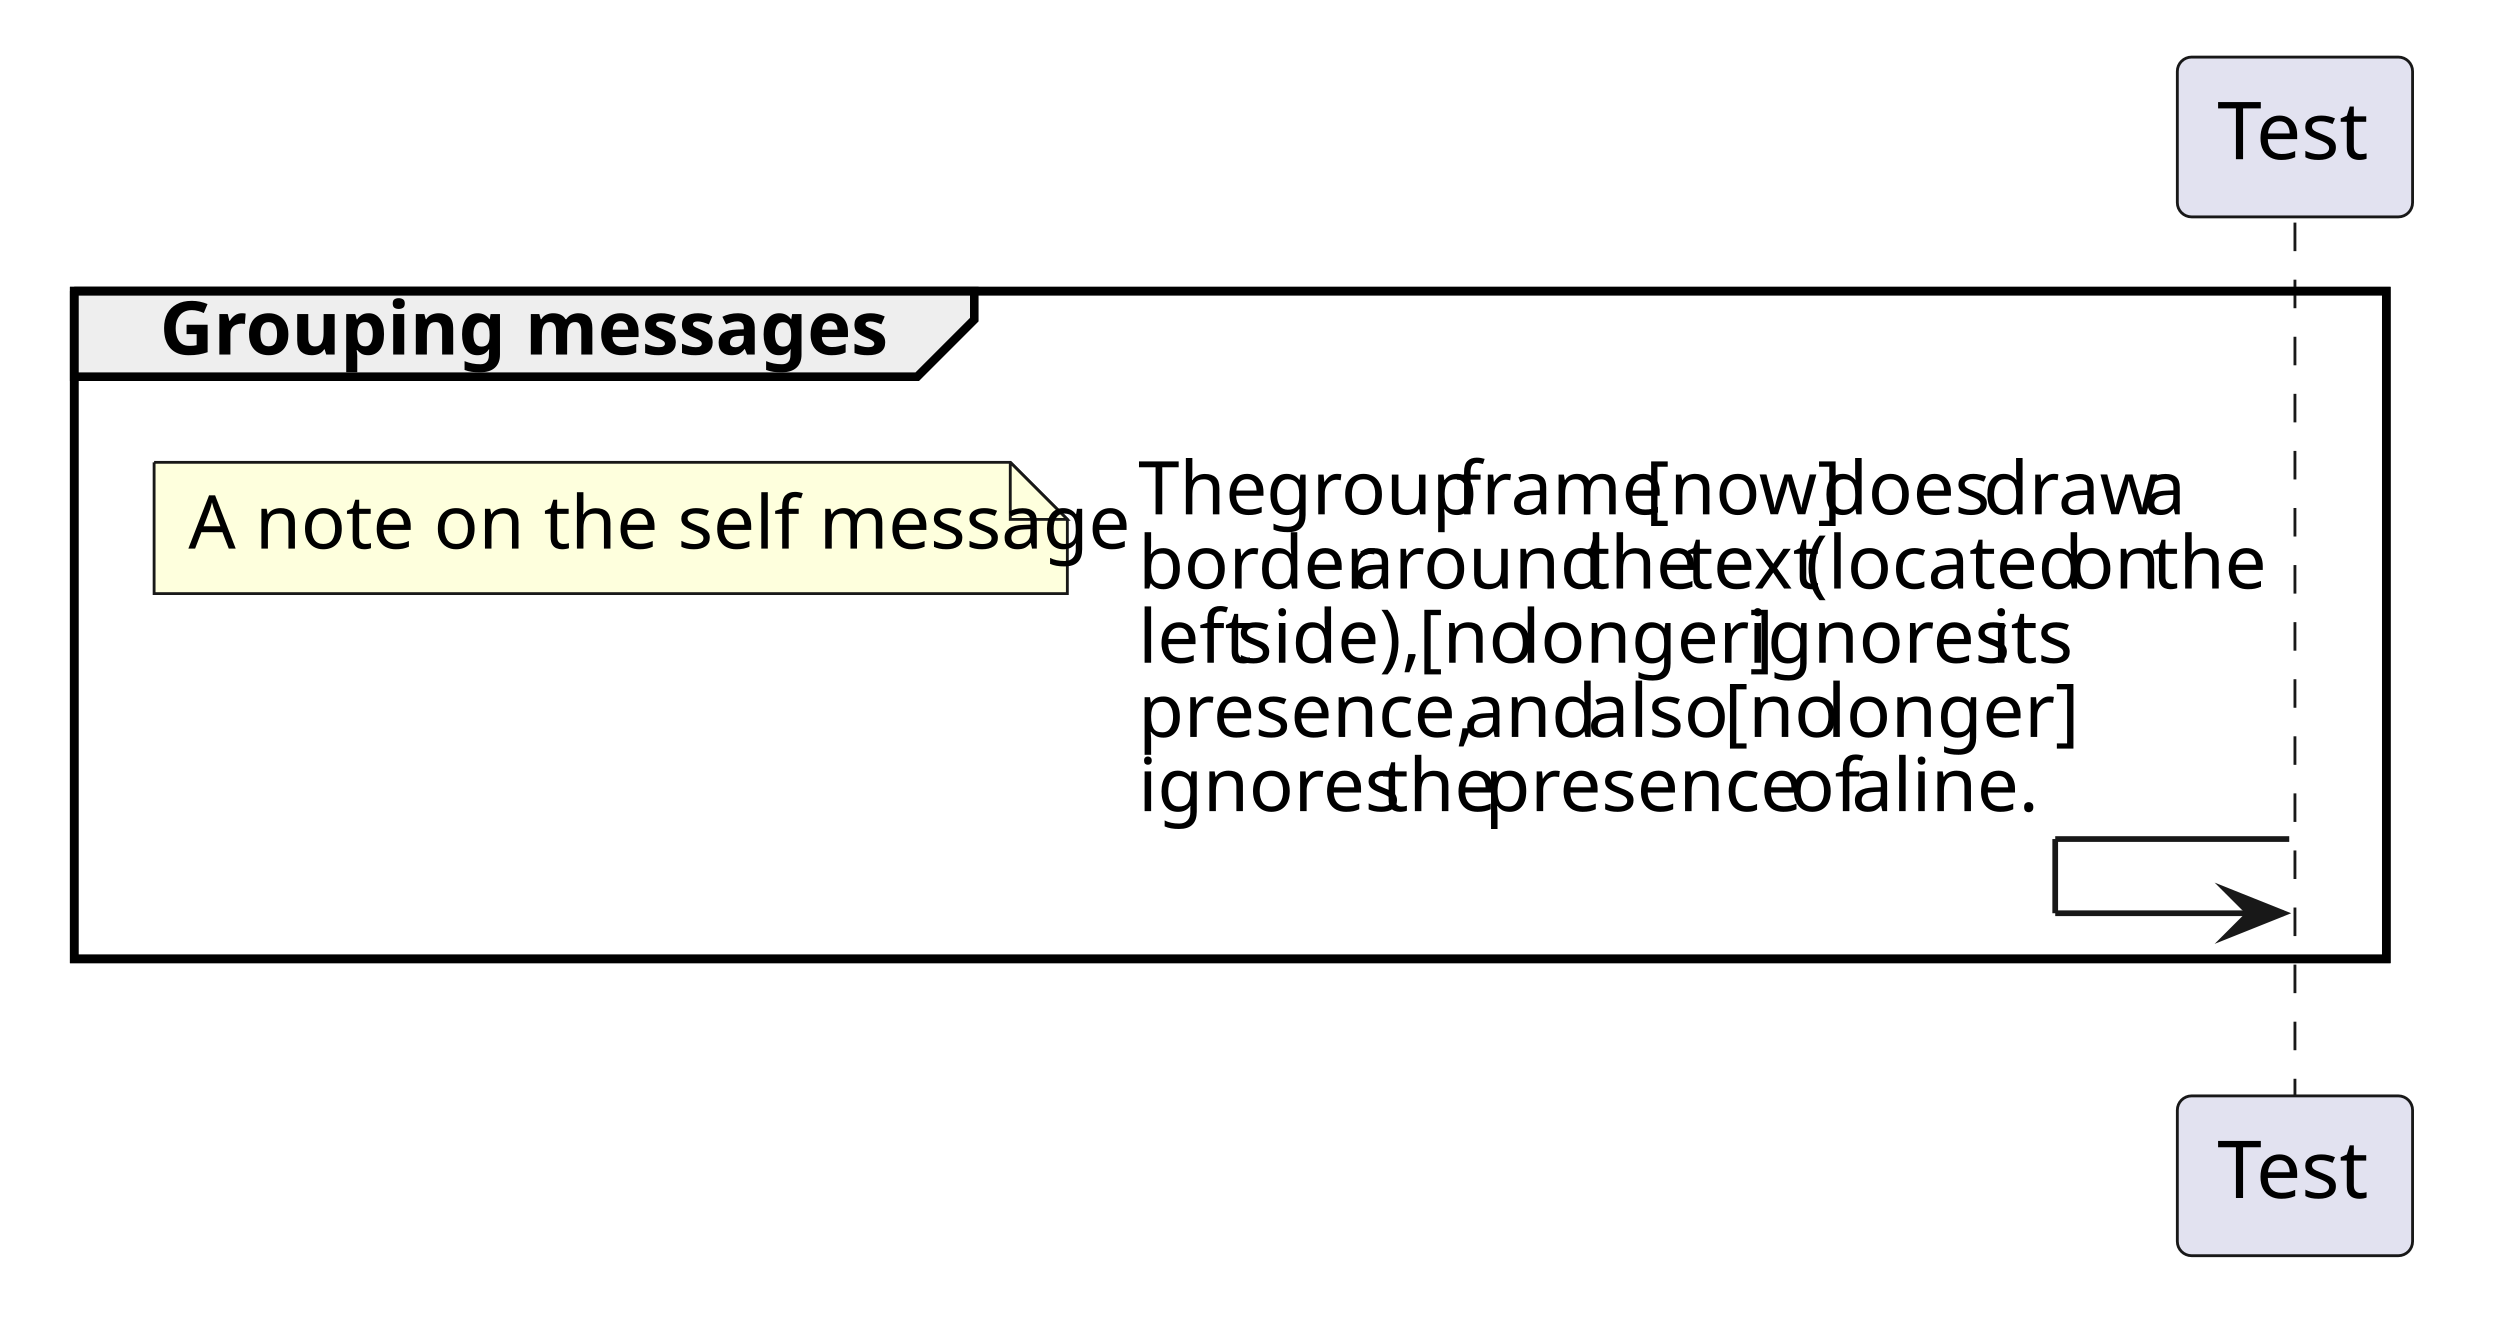
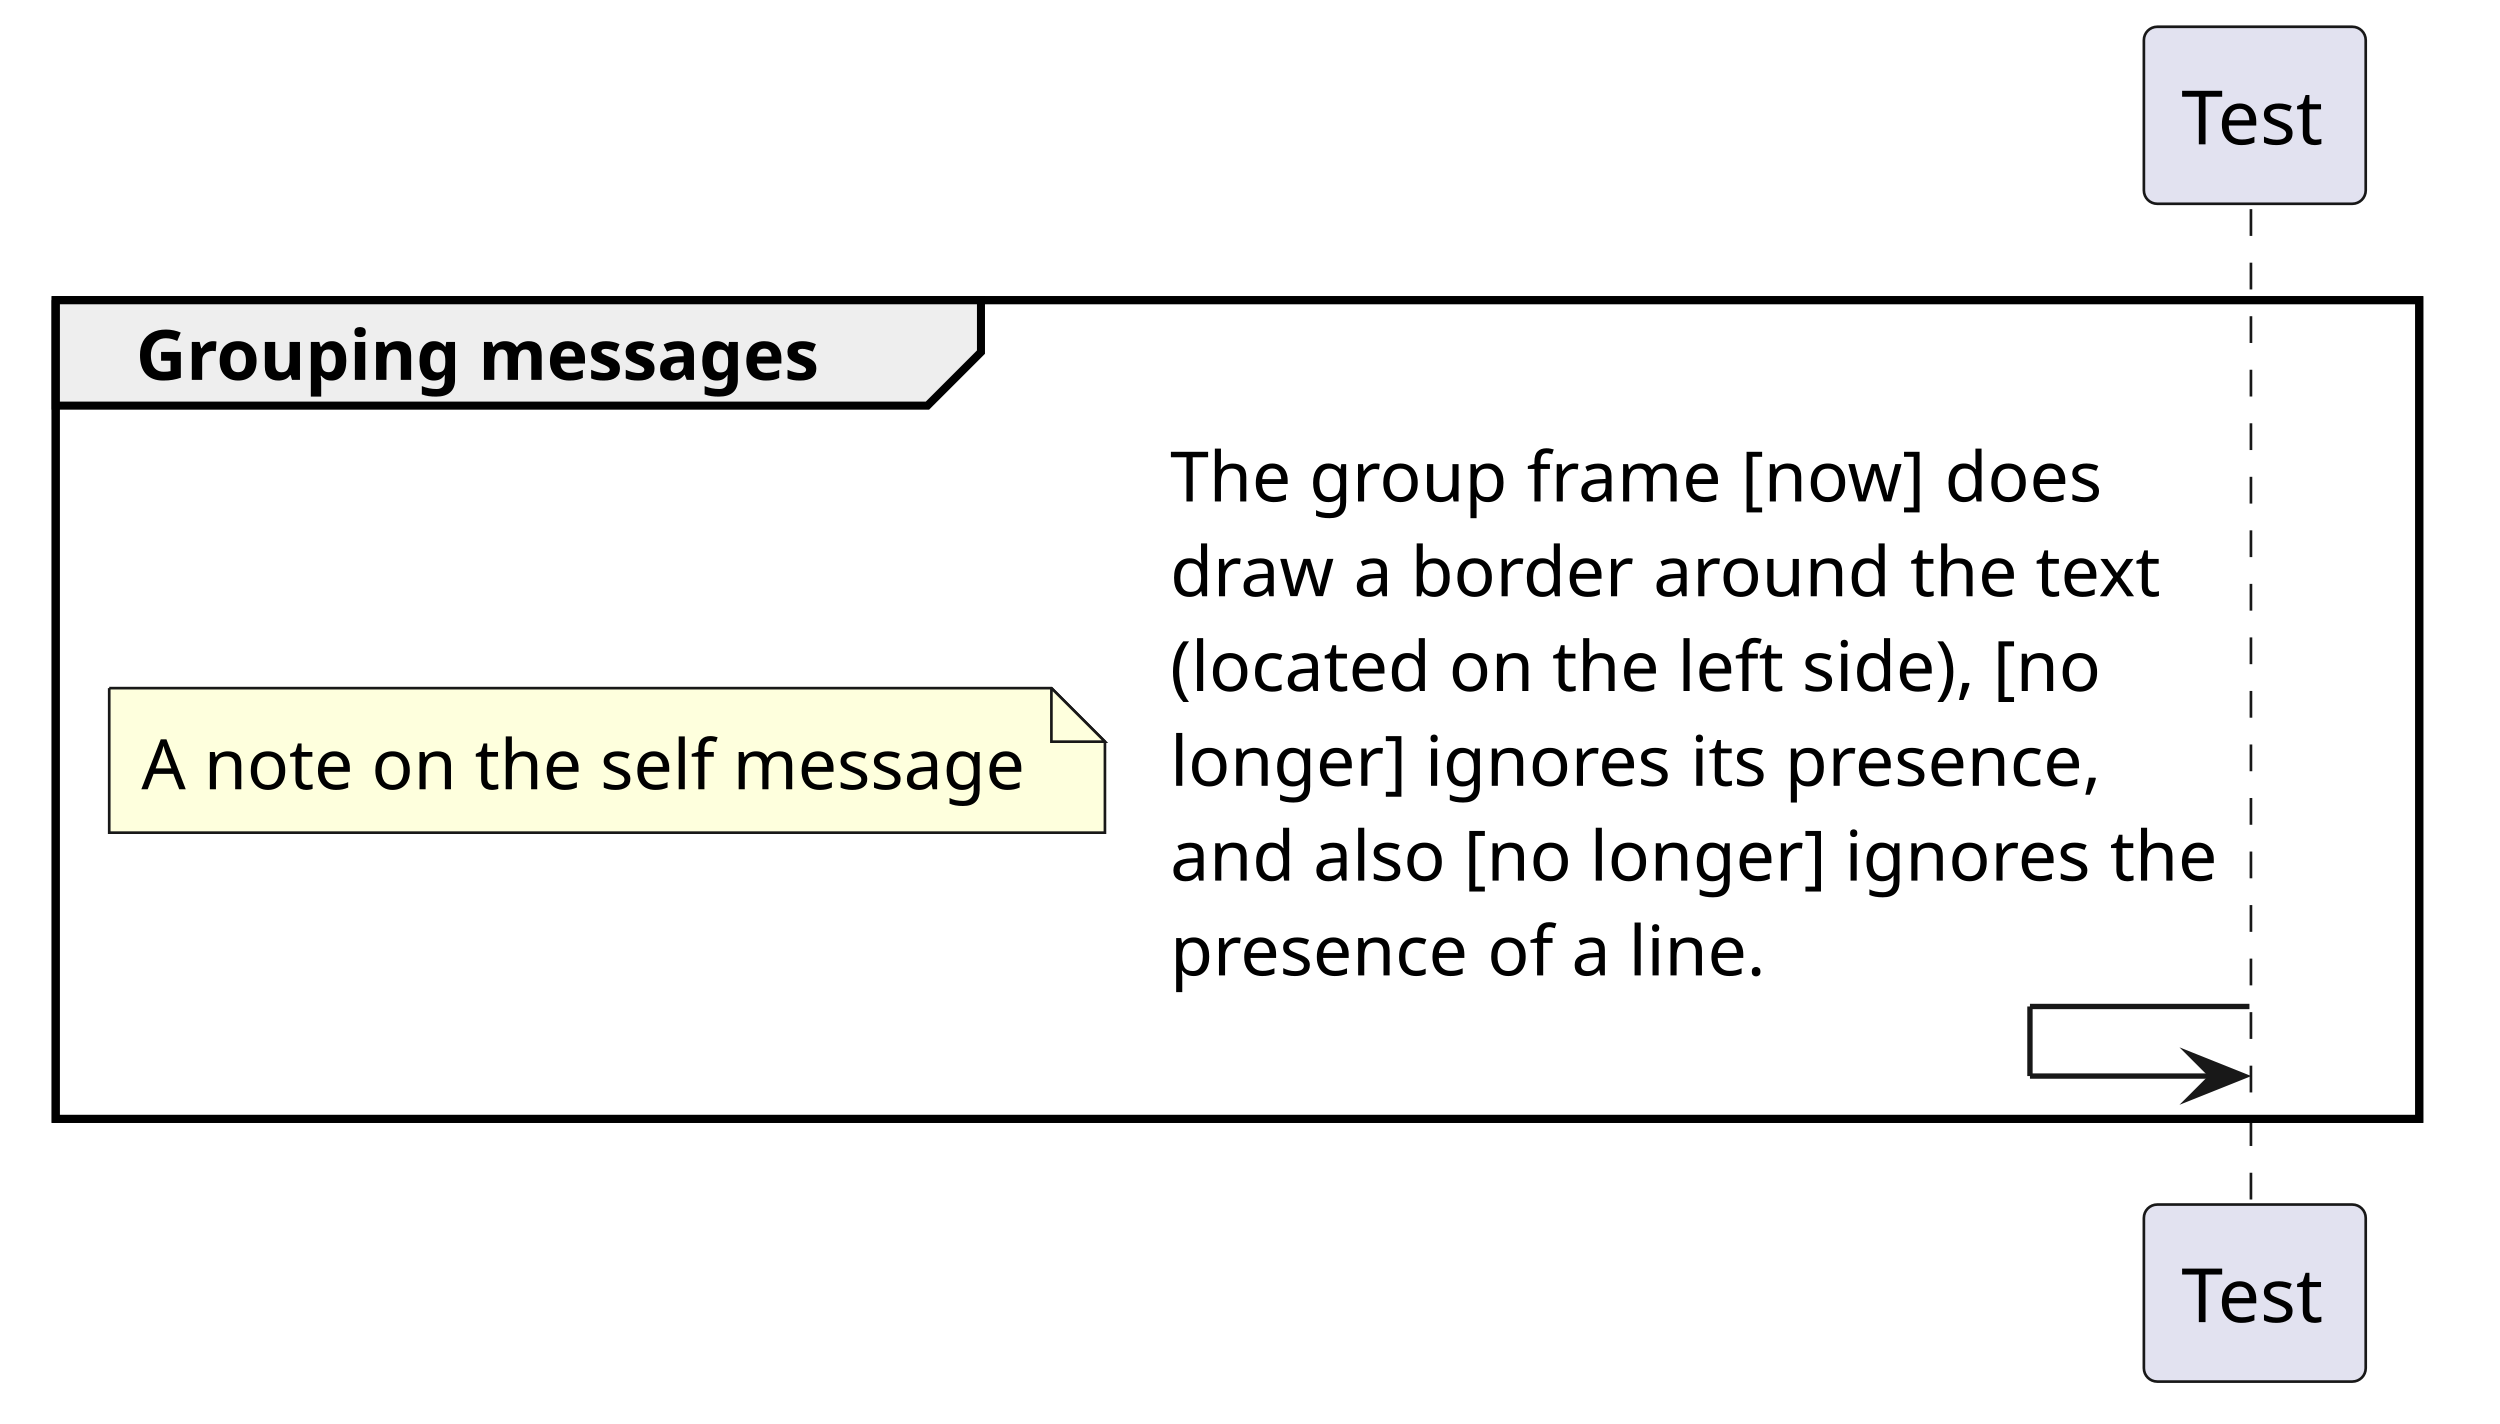
- <svg xmlns="http://www.w3.org/2000/svg" contentStyleType="text/css" data-diagram-type="SEQUENCE" height="232px" preserveAspectRatio="none" style="width:438px;height:232px;background:#FFFFFF;" version="1.1" viewBox="0 0 438 232" width="438px" zoomAndPan="magnify">
+ <svg xmlns="http://www.w3.org/2000/svg" contentStyleType="text/css" data-diagram-type="SEQUENCE" height="266px" preserveAspectRatio="none" style="width:467px;height:266px;background:#FFFFFF;" version="1.1" viewBox="0 0 467 266" width="467px" zoomAndPan="magnify">
  <defs />
-   <g font-family="sans-serif" lengthAdjust="spacing">
-     <rect fill="none" height="117" style="stroke:#000;stroke-width:1.5;" width="405.075" x="13" y="51" />
-     <g>
-       <rect fill="#000" fill-opacity="0" height="153" width="8" x="398.575" y="39" />
-       <line style="stroke:#181818;stroke-width:0.5;stroke-dasharray:5,5;" x1="402.075" x2="402.075" y1="39" y2="192" />
+   <g>
+     <rect fill="none" height="152.942" style="stroke:#000000;stroke-width:1.5;" width="441.514" x="10.402" y="56.068" />
+     <g class="participant-lifeline" data-entity-uid="part1" data-qualified-name="Test" data-source-line="6" id="part1-lifeline">
+       <g>
+         <rect fill="#000000" fill-opacity="0" height="186.942" width="8" x="417.196" y="39.068" />
+         <line style="stroke:#181818;stroke-width:0.5;stroke-dasharray:5,5;" x1="420.476" x2="420.476" y1="39.068" y2="226.01" />
+       </g>
    </g>
-     <rect fill="#E2E2F0" height="28" rx="2.5" ry="2.5" style="stroke:#181818;stroke-width:0.5;" width="41.213" x="381.469" y="10" />
-     <text fill="#000" font-size="14" textLength="27.213" x="388.469" y="27.889">Test</text>
-     <rect fill="#E2E2F0" height="28" rx="2.5" ry="2.5" style="stroke:#181818;stroke-width:0.5;" width="41.213" x="381.469" y="192" />
-     <text fill="#000" font-size="14" textLength="27.213" x="388.469" y="209.889">Test</text>
-     <path d="M13,51 L170.694,51 L170.694,56 L160.694,66 L13,66 L13,51" fill="#EEE" style="stroke:#000;stroke-width:1.5;" />
-     <rect fill="none" height="117" style="stroke:#000;stroke-width:1.5;" width="405.075" x="13" y="51" />
-     <text fill="#000" font-size="13" font-weight="700" textLength="112.694" x="28" y="62.111">Grouping messages</text>
-     <line style="stroke:#181818;stroke-width:1;" x1="360.075" x2="401.075" y1="147" y2="147" />
-     <line style="stroke:#181818;stroke-width:1;" x1="360.075" x2="360.075" y1="147" y2="160" />
-     <line style="stroke:#181818;stroke-width:1;" x1="360.075" x2="400.075" y1="160" y2="160" />
-     <polygon fill="#181818" points="390.075,156,400.075,160,390.075,164,394.075,160" style="stroke:#181818;stroke-width:1;stroke-linejoin:miter;stroke-miterlimit:10;" />
-     <text fill="#000" font-size="13" textLength="22.425" x="199.425" y="90.111">The</text>
-     <text fill="#000" font-size="13" x="221.85" y="90.111"> </text>
-     <text fill="#000" font-size="13" textLength="33.231" x="221.85" y="90.111">group</text>
-     <text fill="#000" font-size="13" x="255.081" y="90.111"> </text>
-     <text fill="#000" font-size="13" textLength="33.15" x="255.081" y="90.111">frame</text>
-     <text fill="#000" font-size="13" x="288.231" y="90.111"> </text>
-     <text fill="#000" font-size="13" textLength="31.038" x="288.231" y="90.111">[now]</text>
-     <text fill="#000" font-size="13" x="319.269" y="90.111"> </text>
-     <text fill="#000" font-size="13" textLength="28.194" x="319.269" y="90.111">does</text>
-     <text fill="#000" font-size="13" x="347.463" y="90.111"> </text>
-     <text fill="#000" font-size="13" textLength="28.194" x="347.463" y="90.111">draw</text>
-     <text fill="#000" font-size="13" x="375.656" y="90.111"> </text>
-     <text fill="#000" font-size="13" x="375.656" y="90.111">a</text>
-     <text fill="#000" font-size="13" textLength="37.537" x="199.425" y="103.111">border</text>
-     <text fill="#000" font-size="13" x="236.963" y="103.111"> </text>
-     <text fill="#000" font-size="13" textLength="40.463" x="236.963" y="103.111">around</text>
-     <text fill="#000" font-size="13" x="277.425" y="103.111"> </text>
-     <text fill="#000" font-size="13" textLength="18.038" x="277.425" y="103.111">the</text>
-     <text fill="#000" font-size="13" x="295.463" y="103.111"> </text>
-     <text fill="#000" font-size="13" textLength="20.881" x="295.463" y="103.111">text</text>
-     <text fill="#000" font-size="13" x="316.344" y="103.111"> </text>
-     <text fill="#000" font-size="13" textLength="46.231" x="316.344" y="103.111">(located</text>
-     <text fill="#000" font-size="13" x="362.575" y="103.111"> </text>
-     <text fill="#000" font-size="13" textLength="14.463" x="362.575" y="103.111">on</text>
-     <text fill="#000" font-size="13" x="377.038" y="103.111"> </text>
-     <text fill="#000" font-size="13" textLength="18.038" x="377.038" y="103.111">the</text>
-     <text fill="#000" font-size="13" textLength="17.306" x="199.425" y="116.111">left</text>
-     <text fill="#000" font-size="13" x="216.731" y="116.111"> </text>
-     <text fill="#000" font-size="13" textLength="31.769" x="216.731" y="116.111">side),</text>
-     <text fill="#000" font-size="13" x="248.5" y="116.111"> </text>
-     <text fill="#000" font-size="13" textLength="18.038" x="248.5" y="116.111">[no</text>
-     <text fill="#000" font-size="13" x="266.538" y="116.111"> </text>
-     <text fill="#000" font-size="13" textLength="39.731" x="266.538" y="116.111">longer]</text>
-     <text fill="#000" font-size="13" x="306.269" y="116.111"> </text>
-     <text fill="#000" font-size="13" textLength="42.656" x="306.269" y="116.111">ignores</text>
-     <text fill="#000" font-size="13" x="348.925" y="116.111"> </text>
-     <text fill="#000" font-size="13" textLength="13" x="348.925" y="116.111">its</text>
-     <text fill="#000" font-size="13" textLength="57.038" x="199.425" y="129.111">presence,</text>
-     <text fill="#000" font-size="13" x="256.463" y="129.111"> </text>
-     <text fill="#000" font-size="13" textLength="21.694" x="256.463" y="129.111">and</text>
-     <text fill="#000" font-size="13" x="278.156" y="129.111"> </text>
-     <text fill="#000" font-size="13" textLength="23.888" x="278.156" y="129.111">also</text>
-     <text fill="#000" font-size="13" x="302.044" y="129.111"> </text>
-     <text fill="#000" font-size="13" textLength="18.038" x="302.044" y="129.111">[no</text>
-     <text fill="#000" font-size="13" x="320.081" y="129.111"> </text>
-     <text fill="#000" font-size="13" textLength="39.731" x="320.081" y="129.111">longer]</text>
-     <text fill="#000" font-size="13" textLength="42.656" x="199.425" y="142.111">ignores</text>
-     <text fill="#000" font-size="13" x="242.081" y="142.111"> </text>
-     <text fill="#000" font-size="13" textLength="18.038" x="242.081" y="142.111">the</text>
-     <text fill="#000" font-size="13" x="260.119" y="142.111"> </text>
-     <text fill="#000" font-size="13" textLength="53.463" x="260.119" y="142.111">presence</text>
-     <text fill="#000" font-size="13" x="313.581" y="142.111"> </text>
-     <text fill="#000" font-size="13" textLength="10.806" x="313.581" y="142.111">of</text>
-     <text fill="#000" font-size="13" x="324.388" y="142.111"> </text>
-     <text fill="#000" font-size="13" x="324.388" y="142.111">a</text>
-     <text fill="#000" font-size="13" x="331.619" y="142.111"> </text>
-     <text fill="#000" font-size="13" textLength="23.888" x="331.619" y="142.111">line.</text>
-     <path d="M27,81 L27,104 L187,104 L187,91 L177,81 L27,81" fill="#FEFFDD" style="stroke:#181818;stroke-width:0.5;" />
-     <path d="M177,81 L177,91 L187,91 L177,81" fill="#FEFFDD" style="stroke:#181818;stroke-width:0.5;" />
-     <text fill="#000" font-size="13" textLength="139.425" x="33" y="96.111">A note on the self message</text>
+     <g class="participant participant-head" data-entity-uid="part1" data-qualified-name="Test" data-source-line="6" id="part1-head">
+       <rect fill="#E2E2F0" height="33.068" rx="2.5" ry="2.5" style="stroke:#181818;stroke-width:0.5;" width="41.44" x="400.476" y="5" />
+       <text fill="#000000" font-family="sans-serif" font-size="14" lengthAdjust="spacing" textLength="27.44" x="407.476" y="26.966">Test</text>
+     </g>
+     <g class="participant participant-tail" data-entity-uid="part1" data-qualified-name="Test" data-source-line="6" id="part1-tail">
+       <rect fill="#E2E2F0" height="33.068" rx="2.5" ry="2.5" style="stroke:#181818;stroke-width:0.5;" width="41.44" x="400.476" y="225.01" />
+       <text fill="#000000" font-family="sans-serif" font-size="14" lengthAdjust="spacing" textLength="27.44" x="407.476" y="246.976">Test</text>
+     </g>
+     <path d="M10.402,56.068 L183.244,56.068 L183.244,65.774 L173.244,75.774 L10.402,75.774 L10.402,56.068" fill="#EEEEEE" style="stroke:#000000;stroke-width:1.5;" />
+     <rect fill="none" height="152.942" style="stroke:#000000;stroke-width:1.5;" width="441.514" x="10.402" y="56.068" />
+     <text fill="#000000" font-family="sans-serif" font-size="13" font-weight="700" lengthAdjust="spacing" textLength="127.842" x="25.402" y="70.965">Grouping messages</text>
+     <g class="message" data-entity-1="part1" data-entity-2="part1" data-source-line="6" id="msg1">
+       <line style="stroke:#181818;stroke-width:1;" x1="379.196" x2="420.196" y1="188.01" y2="188.01" />
+       <line style="stroke:#181818;stroke-width:1;" x1="379.196" x2="379.196" y1="188.01" y2="201.01" />
+       <line style="stroke:#181818;stroke-width:1;" x1="379.196" x2="419.196" y1="201.01" y2="201.01" />
+       <polygon fill="#181818" points="409.196,197.01,419.196,201.01,409.196,205.01,413.196,201.01" style="stroke:#181818;stroke-width:1;stroke-linejoin:miter;stroke-miterlimit:10;" />
+       <text fill="#000000" font-family="sans-serif" font-size="13" lengthAdjust="spacing" textLength="22.594" x="218.598" y="93.671">The</text>
+       <text fill="#000000" font-family="sans-serif" font-size="13" lengthAdjust="spacing" textLength="3.38" x="241.192" y="93.671"> </text>
+       <text fill="#000000" font-family="sans-serif" font-size="13" lengthAdjust="spacing" textLength="37.258" x="244.572" y="93.671">group</text>
+       <text fill="#000000" font-family="sans-serif" font-size="13" lengthAdjust="spacing" textLength="3.38" x="281.83" y="93.671"> </text>
+       <text fill="#000000" font-family="sans-serif" font-size="13" lengthAdjust="spacing" textLength="36.621" x="285.21" y="93.671">frame</text>
+       <text fill="#000000" font-family="sans-serif" font-size="13" lengthAdjust="spacing" textLength="3.38" x="321.831" y="93.671"> </text>
+       <text fill="#000000" font-family="sans-serif" font-size="13" lengthAdjust="spacing" textLength="34.671" x="325.211" y="93.671">[now]</text>
+       <text fill="#000000" font-family="sans-serif" font-size="13" lengthAdjust="spacing" textLength="3.38" x="359.882" y="93.671"> </text>
+       <text fill="#000000" font-family="sans-serif" font-size="13" lengthAdjust="spacing" textLength="29.419" x="363.262" y="93.671">does</text>
+       <text fill="#000000" font-family="sans-serif" font-size="13" lengthAdjust="spacing" textLength="30.875" x="218.598" y="111.377">draw</text>
+       <text fill="#000000" font-family="sans-serif" font-size="13" lengthAdjust="spacing" textLength="3.38" x="249.473" y="111.377"> </text>
+       <text fill="#000000" font-family="sans-serif" font-size="13" lengthAdjust="spacing" textLength="7.293" x="252.853" y="111.377">a</text>
+       <text fill="#000000" font-family="sans-serif" font-size="13" lengthAdjust="spacing" textLength="3.38" x="260.146" y="111.377"> </text>
+       <text fill="#000000" font-family="sans-serif" font-size="13" lengthAdjust="spacing" textLength="41.925" x="263.526" y="111.377">border</text>
+       <text fill="#000000" font-family="sans-serif" font-size="13" lengthAdjust="spacing" textLength="3.38" x="305.451" y="111.377"> </text>
+       <text fill="#000000" font-family="sans-serif" font-size="13" lengthAdjust="spacing" textLength="44.59" x="308.831" y="111.377">around</text>
+       <text fill="#000000" font-family="sans-serif" font-size="13" lengthAdjust="spacing" textLength="3.38" x="353.421" y="111.377"> </text>
+       <text fill="#000000" font-family="sans-serif" font-size="13" lengthAdjust="spacing" textLength="20.059" x="356.801" y="111.377">the</text>
+       <text fill="#000000" font-family="sans-serif" font-size="13" lengthAdjust="spacing" textLength="3.38" x="376.86" y="111.377"> </text>
+       <text fill="#000000" font-family="sans-serif" font-size="13" lengthAdjust="spacing" textLength="23.595" x="380.24" y="111.377">text</text>
+       <text fill="#000000" font-family="sans-serif" font-size="13" lengthAdjust="spacing" textLength="48.672" x="218.598" y="129.083">(located</text>
+       <text fill="#000000" font-family="sans-serif" font-size="13" lengthAdjust="spacing" textLength="3.38" x="267.27" y="129.083"> </text>
+       <text fill="#000000" font-family="sans-serif" font-size="13" lengthAdjust="spacing" textLength="15.899" x="270.65" y="129.083">on</text>
+       <text fill="#000000" font-family="sans-serif" font-size="13" lengthAdjust="spacing" textLength="3.38" x="286.549" y="129.083"> </text>
+       <text fill="#000000" font-family="sans-serif" font-size="13" lengthAdjust="spacing" textLength="20.059" x="289.929" y="129.083">the</text>
+       <text fill="#000000" font-family="sans-serif" font-size="13" lengthAdjust="spacing" textLength="3.38" x="309.988" y="129.083"> </text>
+       <text fill="#000000" font-family="sans-serif" font-size="13" lengthAdjust="spacing" textLength="19.851" x="313.368" y="129.083">left</text>
+       <text fill="#000000" font-family="sans-serif" font-size="13" lengthAdjust="spacing" textLength="3.38" x="333.219" y="129.083"> </text>
+       <text fill="#000000" font-family="sans-serif" font-size="13" lengthAdjust="spacing" textLength="32.292" x="336.599" y="129.083">side),</text>
+       <text fill="#000000" font-family="sans-serif" font-size="13" lengthAdjust="spacing" textLength="3.38" x="368.891" y="129.083"> </text>
+       <text fill="#000000" font-family="sans-serif" font-size="13" lengthAdjust="spacing" textLength="20.176" x="372.271" y="129.083">[no</text>
+       <text fill="#000000" font-family="sans-serif" font-size="13" lengthAdjust="spacing" textLength="44.226" x="218.598" y="146.789">longer]</text>
+       <text fill="#000000" font-family="sans-serif" font-size="13" lengthAdjust="spacing" textLength="3.38" x="262.824" y="146.789"> </text>
+       <text fill="#000000" font-family="sans-serif" font-size="13" lengthAdjust="spacing" textLength="46.176" x="266.204" y="146.789">ignores</text>
+       <text fill="#000000" font-family="sans-serif" font-size="13" lengthAdjust="spacing" textLength="3.38" x="312.38" y="146.789"> </text>
+       <text fill="#000000" font-family="sans-serif" font-size="13" lengthAdjust="spacing" textLength="14.274" x="315.76" y="146.789">its</text>
+       <text fill="#000000" font-family="sans-serif" font-size="13" lengthAdjust="spacing" textLength="3.38" x="330.034" y="146.789"> </text>
+       <text fill="#000000" font-family="sans-serif" font-size="13" lengthAdjust="spacing" textLength="59.345" x="333.414" y="146.789">presence,</text>
+       <text fill="#000000" font-family="sans-serif" font-size="13" lengthAdjust="spacing" textLength="23.322" x="218.598" y="164.495">and</text>
+       <text fill="#000000" font-family="sans-serif" font-size="13" lengthAdjust="spacing" textLength="3.38" x="241.92" y="164.495"> </text>
+       <text fill="#000000" font-family="sans-serif" font-size="13" lengthAdjust="spacing" textLength="24.739" x="245.3" y="164.495">also</text>
+       <text fill="#000000" font-family="sans-serif" font-size="13" lengthAdjust="spacing" textLength="3.38" x="270.039" y="164.495"> </text>
+       <text fill="#000000" font-family="sans-serif" font-size="13" lengthAdjust="spacing" textLength="20.176" x="273.419" y="164.495">[no</text>
+       <text fill="#000000" font-family="sans-serif" font-size="13" lengthAdjust="spacing" textLength="3.38" x="293.595" y="164.495"> </text>
+       <text fill="#000000" font-family="sans-serif" font-size="13" lengthAdjust="spacing" textLength="44.226" x="296.975" y="164.495">longer]</text>
+       <text fill="#000000" font-family="sans-serif" font-size="13" lengthAdjust="spacing" textLength="3.38" x="341.201" y="164.495"> </text>
+       <text fill="#000000" font-family="sans-serif" font-size="13" lengthAdjust="spacing" textLength="46.176" x="344.581" y="164.495">ignores</text>
+       <text fill="#000000" font-family="sans-serif" font-size="13" lengthAdjust="spacing" textLength="3.38" x="390.757" y="164.495"> </text>
+       <text fill="#000000" font-family="sans-serif" font-size="13" lengthAdjust="spacing" textLength="20.059" x="394.137" y="164.495">the</text>
+       <text fill="#000000" font-family="sans-serif" font-size="13" lengthAdjust="spacing" textLength="55.861" x="218.598" y="182.201">presence</text>
+       <text fill="#000000" font-family="sans-serif" font-size="13" lengthAdjust="spacing" textLength="3.38" x="274.459" y="182.201"> </text>
+       <text fill="#000000" font-family="sans-serif" font-size="13" lengthAdjust="spacing" textLength="12.337" x="277.839" y="182.201">of</text>
+       <text fill="#000000" font-family="sans-serif" font-size="13" lengthAdjust="spacing" textLength="3.38" x="290.176" y="182.201"> </text>
+       <text fill="#000000" font-family="sans-serif" font-size="13" lengthAdjust="spacing" textLength="7.293" x="293.556" y="182.201">a</text>
+       <text fill="#000000" font-family="sans-serif" font-size="13" lengthAdjust="spacing" textLength="3.38" x="300.849" y="182.201"> </text>
+       <text fill="#000000" font-family="sans-serif" font-size="13" lengthAdjust="spacing" textLength="25.558" x="304.229" y="182.201">line.</text>
+     </g>
+     <path d="M20.402,128.539 L20.402,155.539 L206.402,155.539 L206.402,138.539 L196.402,128.539 L20.402,128.539" fill="#FEFFDD" style="stroke:#181818;stroke-width:0.5;" />
+     <path d="M196.402,128.539 L196.402,138.539 L206.402,138.539 L196.402,128.539" fill="#FEFFDD" style="stroke:#181818;stroke-width:0.5;" />
+     <text fill="#000000" font-family="sans-serif" font-size="13" lengthAdjust="spacing" textLength="165.035" x="26.402" y="147.436">A note on the self message</text>
  </g>
</svg>
